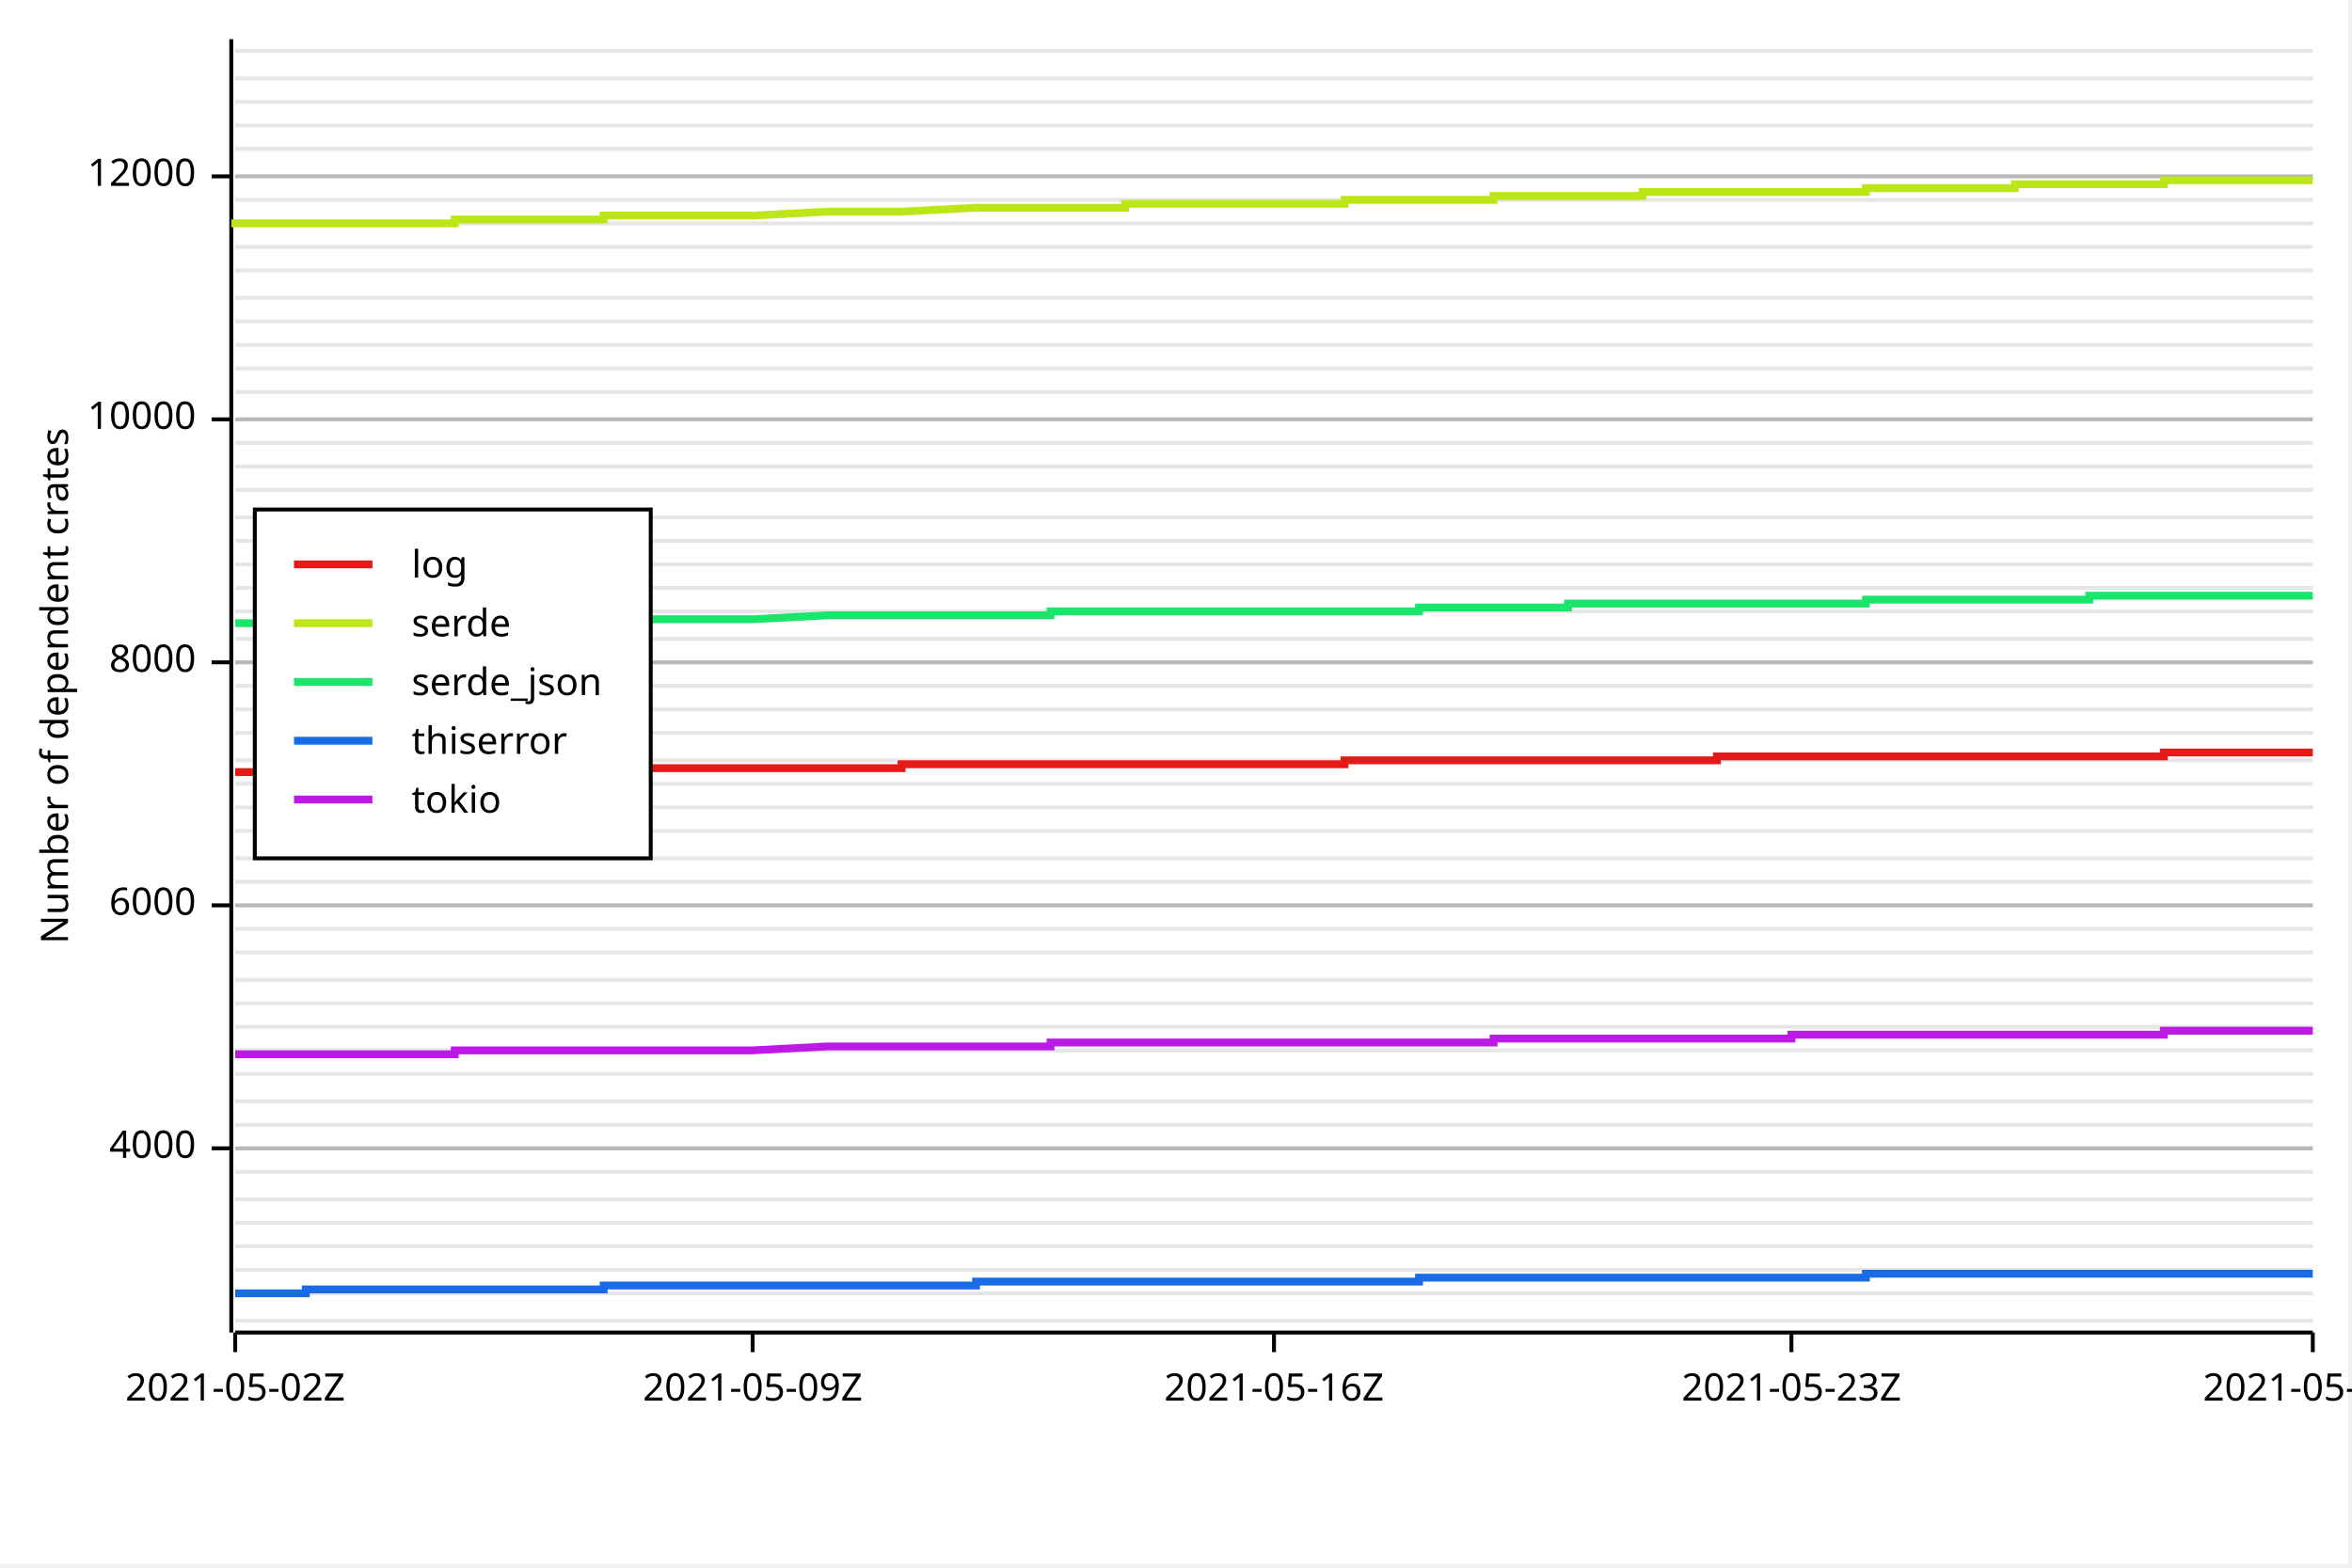
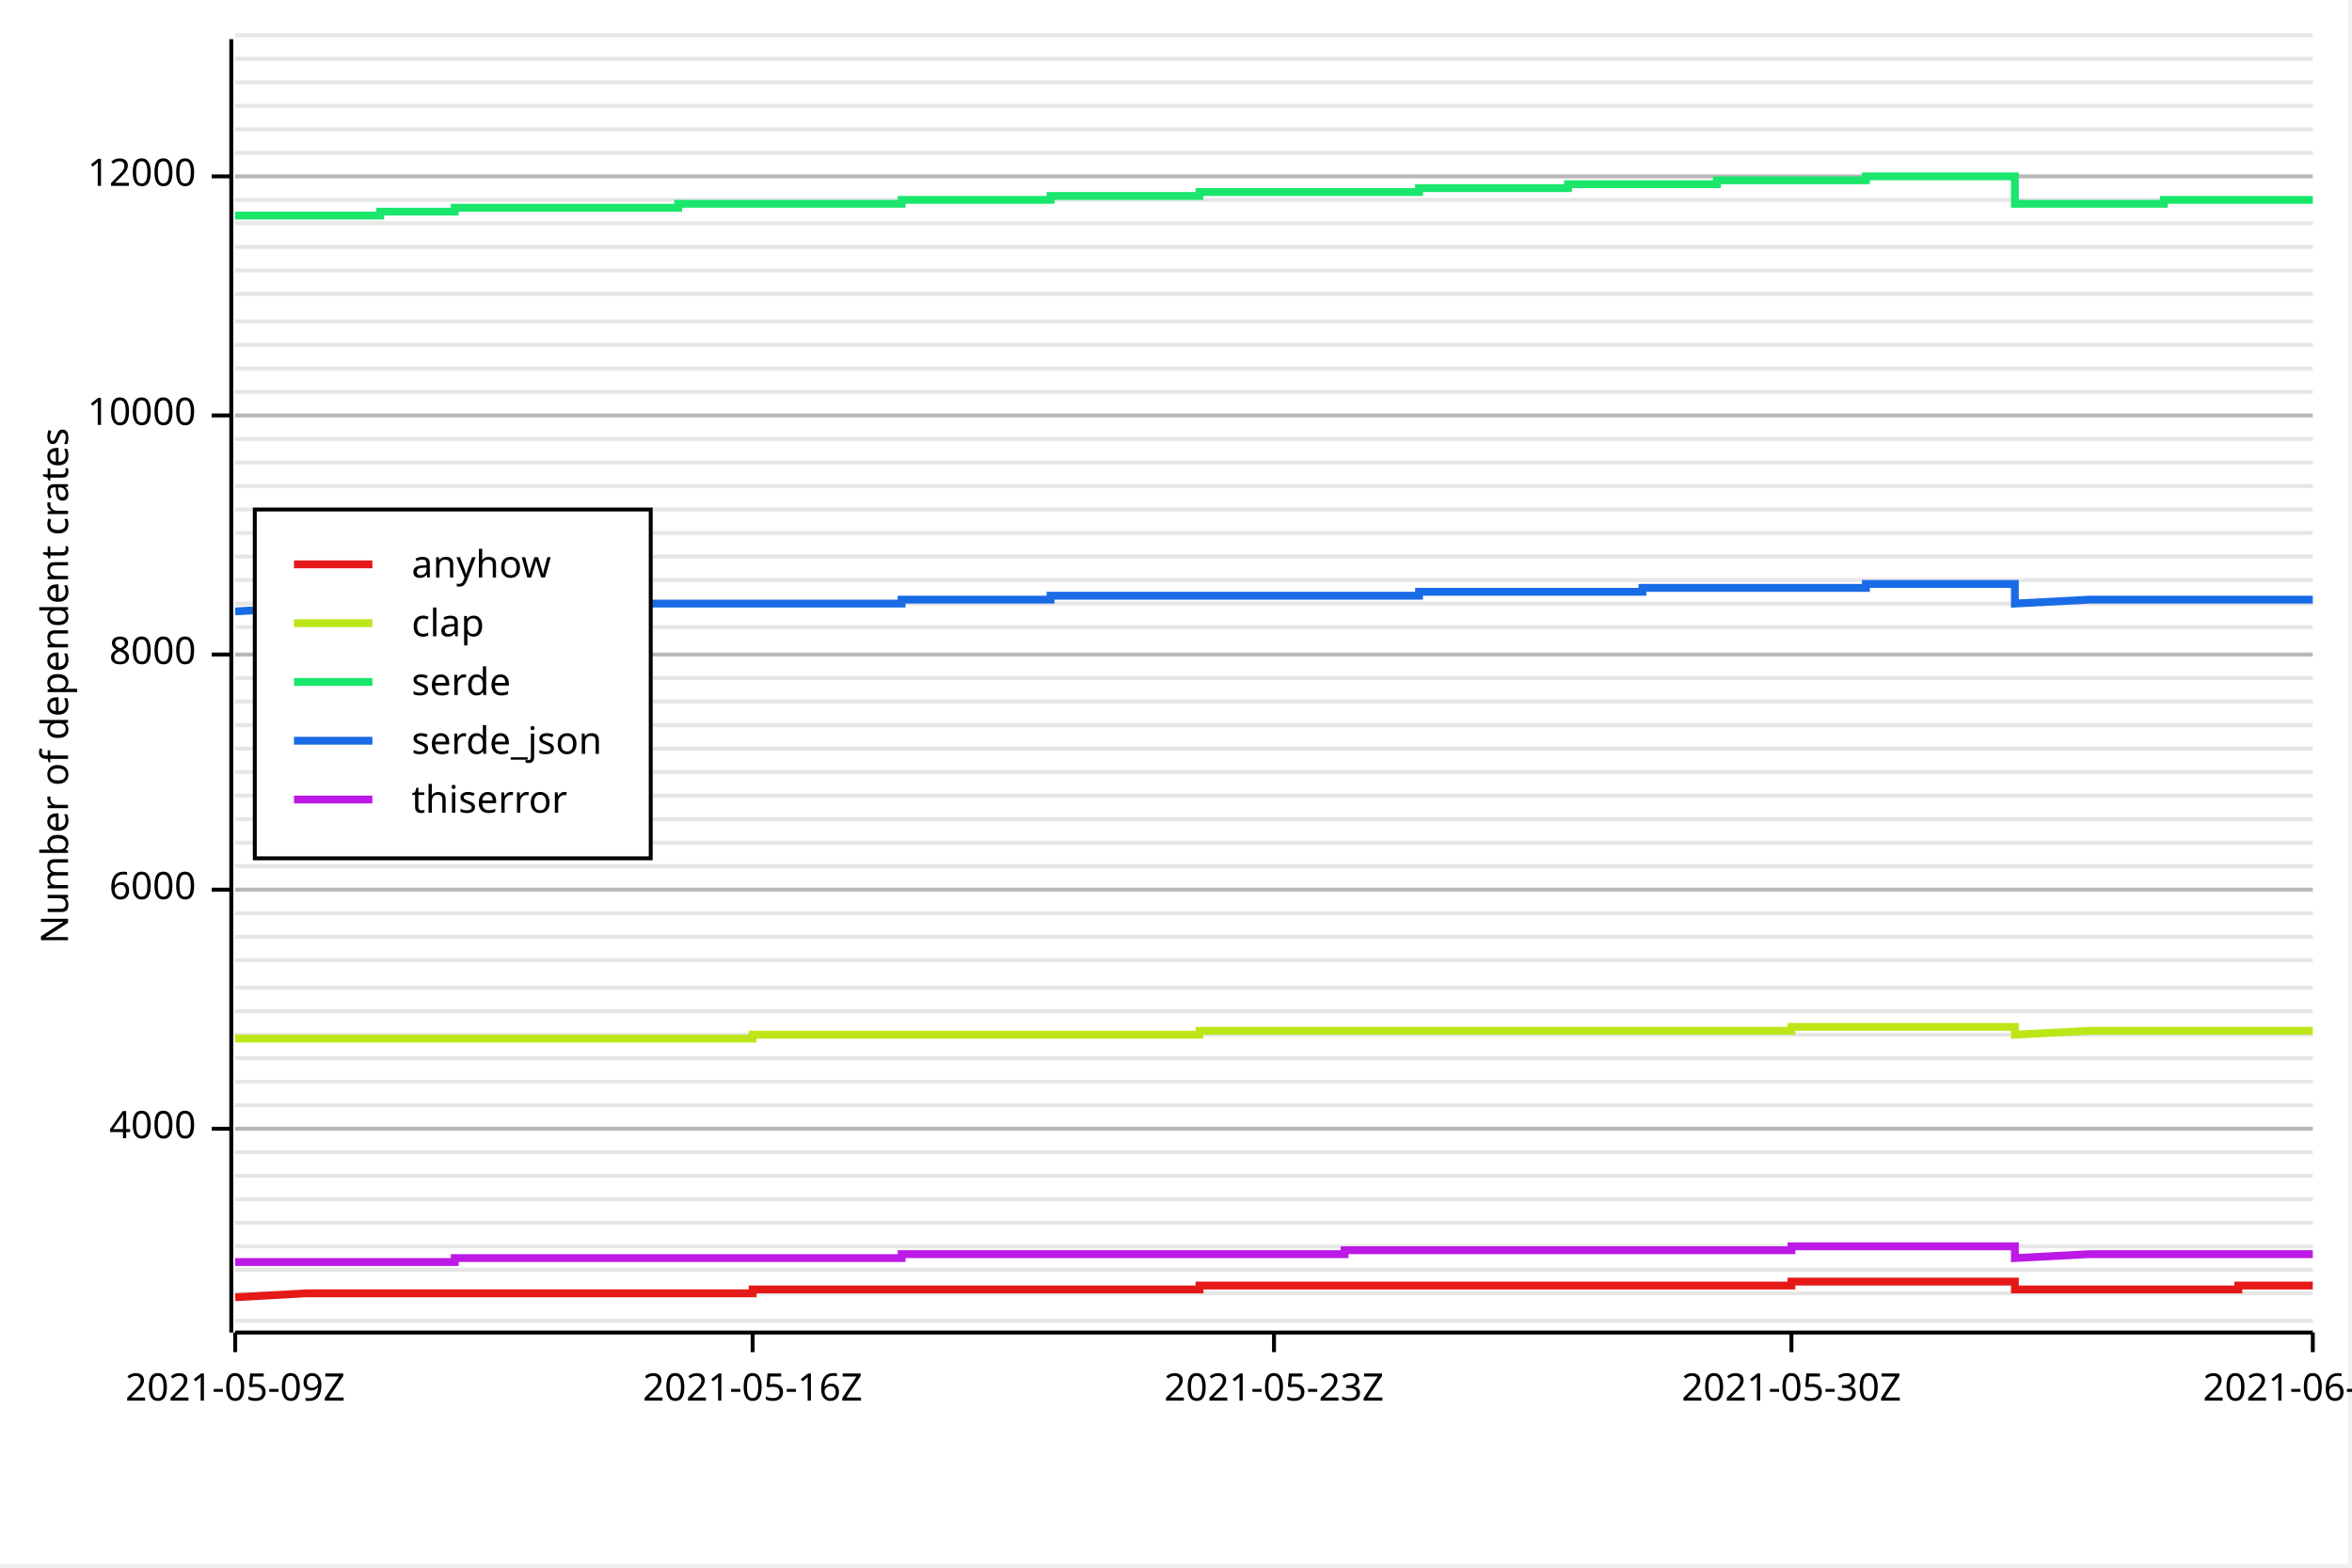
<svg xmlns="http://www.w3.org/2000/svg" width="600" height="400" viewBox="0 0 600 400">
  <rect x="0" y="0" width="599" height="399" opacity="1" fill="#FFFFFF" stroke="none" />
  <line opacity="0.1" stroke="#000000" stroke-width="1" x1="60" y1="337" x2="590" y2="337" />
  <line opacity="0.1" stroke="#000000" stroke-width="1" x1="60" y1="330" x2="590" y2="330" />
  <line opacity="0.1" stroke="#000000" stroke-width="1" x1="60" y1="324" x2="590" y2="324" />
  <line opacity="0.1" stroke="#000000" stroke-width="1" x1="60" y1="318" x2="590" y2="318" />
  <line opacity="0.1" stroke="#000000" stroke-width="1" x1="60" y1="312" x2="590" y2="312" />
  <line opacity="0.1" stroke="#000000" stroke-width="1" x1="60" y1="306" x2="590" y2="306" />
-   <line opacity="0.1" stroke="#000000" stroke-width="1" x1="60" y1="299" x2="590" y2="299" />
-   <line opacity="0.1" stroke="#000000" stroke-width="1" x1="60" y1="293" x2="590" y2="293" />
-   <line opacity="0.1" stroke="#000000" stroke-width="1" x1="60" y1="287" x2="590" y2="287" />
-   <line opacity="0.1" stroke="#000000" stroke-width="1" x1="60" y1="281" x2="590" y2="281" />
-   <line opacity="0.1" stroke="#000000" stroke-width="1" x1="60" y1="274" x2="590" y2="274" />
-   <line opacity="0.1" stroke="#000000" stroke-width="1" x1="60" y1="268" x2="590" y2="268" />
-   <line opacity="0.1" stroke="#000000" stroke-width="1" x1="60" y1="262" x2="590" y2="262" />
-   <line opacity="0.1" stroke="#000000" stroke-width="1" x1="60" y1="256" x2="590" y2="256" />
-   <line opacity="0.1" stroke="#000000" stroke-width="1" x1="60" y1="250" x2="590" y2="250" />
-   <line opacity="0.1" stroke="#000000" stroke-width="1" x1="60" y1="243" x2="590" y2="243" />
-   <line opacity="0.1" stroke="#000000" stroke-width="1" x1="60" y1="237" x2="590" y2="237" />
-   <line opacity="0.1" stroke="#000000" stroke-width="1" x1="60" y1="231" x2="590" y2="231" />
-   <line opacity="0.1" stroke="#000000" stroke-width="1" x1="60" y1="225" x2="590" y2="225" />
-   <line opacity="0.1" stroke="#000000" stroke-width="1" x1="60" y1="219" x2="590" y2="219" />
-   <line opacity="0.1" stroke="#000000" stroke-width="1" x1="60" y1="212" x2="590" y2="212" />
-   <line opacity="0.1" stroke="#000000" stroke-width="1" x1="60" y1="206" x2="590" y2="206" />
-   <line opacity="0.1" stroke="#000000" stroke-width="1" x1="60" y1="200" x2="590" y2="200" />
-   <line opacity="0.1" stroke="#000000" stroke-width="1" x1="60" y1="194" x2="590" y2="194" />
-   <line opacity="0.1" stroke="#000000" stroke-width="1" x1="60" y1="187" x2="590" y2="187" />
-   <line opacity="0.1" stroke="#000000" stroke-width="1" x1="60" y1="181" x2="590" y2="181" />
-   <line opacity="0.1" stroke="#000000" stroke-width="1" x1="60" y1="175" x2="590" y2="175" />
-   <line opacity="0.1" stroke="#000000" stroke-width="1" x1="60" y1="169" x2="590" y2="169" />
-   <line opacity="0.1" stroke="#000000" stroke-width="1" x1="60" y1="163" x2="590" y2="163" />
-   <line opacity="0.1" stroke="#000000" stroke-width="1" x1="60" y1="156" x2="590" y2="156" />
-   <line opacity="0.1" stroke="#000000" stroke-width="1" x1="60" y1="150" x2="590" y2="150" />
-   <line opacity="0.1" stroke="#000000" stroke-width="1" x1="60" y1="144" x2="590" y2="144" />
-   <line opacity="0.1" stroke="#000000" stroke-width="1" x1="60" y1="138" x2="590" y2="138" />
-   <line opacity="0.1" stroke="#000000" stroke-width="1" x1="60" y1="132" x2="590" y2="132" />
-   <line opacity="0.1" stroke="#000000" stroke-width="1" x1="60" y1="125" x2="590" y2="125" />
-   <line opacity="0.1" stroke="#000000" stroke-width="1" x1="60" y1="119" x2="590" y2="119" />
-   <line opacity="0.1" stroke="#000000" stroke-width="1" x1="60" y1="113" x2="590" y2="113" />
-   <line opacity="0.1" stroke="#000000" stroke-width="1" x1="60" y1="107" x2="590" y2="107" />
+   <line opacity="0.1" stroke="#000000" stroke-width="1" x1="60" y1="300" x2="590" y2="300" />
+   <line opacity="0.1" stroke="#000000" stroke-width="1" x1="60" y1="294" x2="590" y2="294" />
+   <line opacity="0.1" stroke="#000000" stroke-width="1" x1="60" y1="288" x2="590" y2="288" />
+   <line opacity="0.1" stroke="#000000" stroke-width="1" x1="60" y1="282" x2="590" y2="282" />
+   <line opacity="0.1" stroke="#000000" stroke-width="1" x1="60" y1="276" x2="590" y2="276" />
+   <line opacity="0.1" stroke="#000000" stroke-width="1" x1="60" y1="270" x2="590" y2="270" />
+   <line opacity="0.1" stroke="#000000" stroke-width="1" x1="60" y1="264" x2="590" y2="264" />
+   <line opacity="0.1" stroke="#000000" stroke-width="1" x1="60" y1="258" x2="590" y2="258" />
+   <line opacity="0.1" stroke="#000000" stroke-width="1" x1="60" y1="252" x2="590" y2="252" />
+   <line opacity="0.1" stroke="#000000" stroke-width="1" x1="60" y1="245" x2="590" y2="245" />
+   <line opacity="0.1" stroke="#000000" stroke-width="1" x1="60" y1="239" x2="590" y2="239" />
+   <line opacity="0.1" stroke="#000000" stroke-width="1" x1="60" y1="233" x2="590" y2="233" />
+   <line opacity="0.1" stroke="#000000" stroke-width="1" x1="60" y1="227" x2="590" y2="227" />
+   <line opacity="0.1" stroke="#000000" stroke-width="1" x1="60" y1="221" x2="590" y2="221" />
+   <line opacity="0.1" stroke="#000000" stroke-width="1" x1="60" y1="215" x2="590" y2="215" />
+   <line opacity="0.1" stroke="#000000" stroke-width="1" x1="60" y1="209" x2="590" y2="209" />
+   <line opacity="0.1" stroke="#000000" stroke-width="1" x1="60" y1="203" x2="590" y2="203" />
+   <line opacity="0.1" stroke="#000000" stroke-width="1" x1="60" y1="197" x2="590" y2="197" />
+   <line opacity="0.1" stroke="#000000" stroke-width="1" x1="60" y1="191" x2="590" y2="191" />
+   <line opacity="0.1" stroke="#000000" stroke-width="1" x1="60" y1="185" x2="590" y2="185" />
+   <line opacity="0.1" stroke="#000000" stroke-width="1" x1="60" y1="179" x2="590" y2="179" />
+   <line opacity="0.1" stroke="#000000" stroke-width="1" x1="60" y1="173" x2="590" y2="173" />
+   <line opacity="0.1" stroke="#000000" stroke-width="1" x1="60" y1="167" x2="590" y2="167" />
+   <line opacity="0.1" stroke="#000000" stroke-width="1" x1="60" y1="160" x2="590" y2="160" />
+   <line opacity="0.1" stroke="#000000" stroke-width="1" x1="60" y1="154" x2="590" y2="154" />
+   <line opacity="0.1" stroke="#000000" stroke-width="1" x1="60" y1="148" x2="590" y2="148" />
+   <line opacity="0.1" stroke="#000000" stroke-width="1" x1="60" y1="142" x2="590" y2="142" />
+   <line opacity="0.1" stroke="#000000" stroke-width="1" x1="60" y1="136" x2="590" y2="136" />
+   <line opacity="0.1" stroke="#000000" stroke-width="1" x1="60" y1="130" x2="590" y2="130" />
+   <line opacity="0.1" stroke="#000000" stroke-width="1" x1="60" y1="124" x2="590" y2="124" />
+   <line opacity="0.1" stroke="#000000" stroke-width="1" x1="60" y1="118" x2="590" y2="118" />
+   <line opacity="0.1" stroke="#000000" stroke-width="1" x1="60" y1="112" x2="590" y2="112" />
+   <line opacity="0.1" stroke="#000000" stroke-width="1" x1="60" y1="106" x2="590" y2="106" />
  <line opacity="0.1" stroke="#000000" stroke-width="1" x1="60" y1="100" x2="590" y2="100" />
  <line opacity="0.1" stroke="#000000" stroke-width="1" x1="60" y1="94" x2="590" y2="94" />
  <line opacity="0.1" stroke="#000000" stroke-width="1" x1="60" y1="88" x2="590" y2="88" />
  <line opacity="0.1" stroke="#000000" stroke-width="1" x1="60" y1="82" x2="590" y2="82" />
-   <line opacity="0.1" stroke="#000000" stroke-width="1" x1="60" y1="76" x2="590" y2="76" />
+   <line opacity="0.1" stroke="#000000" stroke-width="1" x1="60" y1="75" x2="590" y2="75" />
  <line opacity="0.1" stroke="#000000" stroke-width="1" x1="60" y1="69" x2="590" y2="69" />
  <line opacity="0.1" stroke="#000000" stroke-width="1" x1="60" y1="63" x2="590" y2="63" />
  <line opacity="0.1" stroke="#000000" stroke-width="1" x1="60" y1="57" x2="590" y2="57" />
  <line opacity="0.1" stroke="#000000" stroke-width="1" x1="60" y1="51" x2="590" y2="51" />
  <line opacity="0.1" stroke="#000000" stroke-width="1" x1="60" y1="45" x2="590" y2="45" />
-   <line opacity="0.1" stroke="#000000" stroke-width="1" x1="60" y1="38" x2="590" y2="38" />
-   <line opacity="0.1" stroke="#000000" stroke-width="1" x1="60" y1="32" x2="590" y2="32" />
-   <line opacity="0.1" stroke="#000000" stroke-width="1" x1="60" y1="26" x2="590" y2="26" />
-   <line opacity="0.1" stroke="#000000" stroke-width="1" x1="60" y1="20" x2="590" y2="20" />
-   <line opacity="0.1" stroke="#000000" stroke-width="1" x1="60" y1="13" x2="590" y2="13" />
+   <line opacity="0.1" stroke="#000000" stroke-width="1" x1="60" y1="39" x2="590" y2="39" />
+   <line opacity="0.1" stroke="#000000" stroke-width="1" x1="60" y1="33" x2="590" y2="33" />
+   <line opacity="0.1" stroke="#000000" stroke-width="1" x1="60" y1="27" x2="590" y2="27" />
+   <line opacity="0.1" stroke="#000000" stroke-width="1" x1="60" y1="21" x2="590" y2="21" />
+   <line opacity="0.1" stroke="#000000" stroke-width="1" x1="60" y1="15" x2="590" y2="15" />
+   <line opacity="0.1" stroke="#000000" stroke-width="1" x1="60" y1="9" x2="590" y2="9" />
  <text x="10" y="175" dy="0.76em" text-anchor="middle" font-family="sans-serif" font-size="9.677" opacity="1" fill="#000000" transform="rotate(270, 10, 175)">
Number of dependent crates
</text>
-   <line opacity="0.2" stroke="#000000" stroke-width="1" x1="60" y1="293" x2="590" y2="293" />
-   <line opacity="0.2" stroke="#000000" stroke-width="1" x1="60" y1="231" x2="590" y2="231" />
-   <line opacity="0.2" stroke="#000000" stroke-width="1" x1="60" y1="169" x2="590" y2="169" />
-   <line opacity="0.2" stroke="#000000" stroke-width="1" x1="60" y1="107" x2="590" y2="107" />
+   <line opacity="0.2" stroke="#000000" stroke-width="1" x1="60" y1="288" x2="590" y2="288" />
+   <line opacity="0.2" stroke="#000000" stroke-width="1" x1="60" y1="227" x2="590" y2="227" />
+   <line opacity="0.2" stroke="#000000" stroke-width="1" x1="60" y1="167" x2="590" y2="167" />
+   <line opacity="0.2" stroke="#000000" stroke-width="1" x1="60" y1="106" x2="590" y2="106" />
  <line opacity="0.2" stroke="#000000" stroke-width="1" x1="60" y1="45" x2="590" y2="45" />
  <polyline fill="none" opacity="1" stroke="#000000" stroke-width="1" points="59,10 59,340 " />
-   <text x="50" y="293" dy="0.5ex" text-anchor="end" font-family="sans-serif" font-size="9.677" opacity="1" fill="#000000">
+   <text x="50" y="288" dy="0.5ex" text-anchor="end" font-family="sans-serif" font-size="9.677" opacity="1" fill="#000000">
4000
</text>
-   <polyline fill="none" opacity="1" stroke="#000000" stroke-width="1" points="54,293 59,293 " />
-   <text x="50" y="231" dy="0.5ex" text-anchor="end" font-family="sans-serif" font-size="9.677" opacity="1" fill="#000000">
+   <polyline fill="none" opacity="1" stroke="#000000" stroke-width="1" points="54,288 59,288 " />
+   <text x="50" y="227" dy="0.5ex" text-anchor="end" font-family="sans-serif" font-size="9.677" opacity="1" fill="#000000">
6000
</text>
-   <polyline fill="none" opacity="1" stroke="#000000" stroke-width="1" points="54,231 59,231 " />
-   <text x="50" y="169" dy="0.5ex" text-anchor="end" font-family="sans-serif" font-size="9.677" opacity="1" fill="#000000">
+   <polyline fill="none" opacity="1" stroke="#000000" stroke-width="1" points="54,227 59,227 " />
+   <text x="50" y="167" dy="0.5ex" text-anchor="end" font-family="sans-serif" font-size="9.677" opacity="1" fill="#000000">
8000
</text>
-   <polyline fill="none" opacity="1" stroke="#000000" stroke-width="1" points="54,169 59,169 " />
-   <text x="50" y="107" dy="0.5ex" text-anchor="end" font-family="sans-serif" font-size="9.677" opacity="1" fill="#000000">
+   <polyline fill="none" opacity="1" stroke="#000000" stroke-width="1" points="54,167 59,167 " />
+   <text x="50" y="106" dy="0.5ex" text-anchor="end" font-family="sans-serif" font-size="9.677" opacity="1" fill="#000000">
10000
</text>
-   <polyline fill="none" opacity="1" stroke="#000000" stroke-width="1" points="54,107 59,107 " />
+   <polyline fill="none" opacity="1" stroke="#000000" stroke-width="1" points="54,106 59,106 " />
  <text x="50" y="45" dy="0.5ex" text-anchor="end" font-family="sans-serif" font-size="9.677" opacity="1" fill="#000000">
12000
</text>
  <polyline fill="none" opacity="1" stroke="#000000" stroke-width="1" points="54,45 59,45 " />
  <polyline fill="none" opacity="1" stroke="#000000" stroke-width="1" points="60,340 590,340 " />
  <text x="60" y="350" dy="0.76em" text-anchor="middle" font-family="sans-serif" font-size="9.677" opacity="1" fill="#000000">
- 2021-05-02Z
+ 2021-05-09Z
</text>
  <polyline fill="none" opacity="1" stroke="#000000" stroke-width="1" points="60,340 60,345 " />
  <text x="192" y="350" dy="0.76em" text-anchor="middle" font-family="sans-serif" font-size="9.677" opacity="1" fill="#000000">
- 2021-05-09Z
+ 2021-05-16Z
</text>
  <polyline fill="none" opacity="1" stroke="#000000" stroke-width="1" points="192,340 192,345 " />
  <text x="325" y="350" dy="0.76em" text-anchor="middle" font-family="sans-serif" font-size="9.677" opacity="1" fill="#000000">
- 2021-05-16Z
+ 2021-05-23Z
</text>
  <polyline fill="none" opacity="1" stroke="#000000" stroke-width="1" points="325,340 325,345 " />
  <text x="457" y="350" dy="0.76em" text-anchor="middle" font-family="sans-serif" font-size="9.677" opacity="1" fill="#000000">
- 2021-05-23Z
+ 2021-05-30Z
</text>
  <polyline fill="none" opacity="1" stroke="#000000" stroke-width="1" points="457,340 457,345 " />
  <text x="590" y="350" dy="0.76em" text-anchor="middle" font-family="sans-serif" font-size="9.677" opacity="1" fill="#000000">
- 2021-05-30Z
+ 2021-06-06Z
</text>
  <polyline fill="none" opacity="1" stroke="#000000" stroke-width="1" points="590,340 590,345 " />
-   <polyline fill="none" opacity="1" stroke="#E61919" stroke-width="2" points="60,197 60,197 78,197 78,197 97,197 97,196 116,196 116,196 135,196 135,196 154,196 154,196 173,196 173,196 192,196 192,196 211,196 230,196 230,195 249,195 249,195 268,195 268,195 287,195 287,195 306,195 306,195 325,195 325,195 343,195 343,194 362,194 362,194 381,194 381,194 400,194 400,194 419,194 419,194 438,194 438,193 457,193 457,193 476,193 476,193 495,193 495,193 514,193 514,193 533,193 533,193 552,193 552,192 571,192 571,192 590,192 " />
-   <polyline fill="none" opacity="1" stroke="#BDE619" stroke-width="2" points="60,58 60,57 78,57 78,57 97,57 97,57 116,57 116,56 135,56 135,56 154,56 154,55 173,55 173,55 192,55 192,55 211,54 230,54 230,54 249,53 249,53 268,53 268,53 287,53 287,52 306,52 306,52 325,52 325,52 343,52 343,51 362,51 362,51 381,51 381,50 400,50 400,50 419,50 419,49 438,49 438,49 457,49 457,49 476,49 476,48 495,48 495,48 514,48 514,47 533,47 533,47 552,47 552,46 571,46 571,46 590,46 " />
-   <polyline fill="none" opacity="1" stroke="#19E66B" stroke-width="2" points="60,159 60,159 78,159 78,159 97,159 97,159 116,159 116,159 135,159 135,158 154,158 154,158 173,158 173,158 192,158 192,158 211,157 230,157 230,157 249,157 249,157 268,157 268,156 287,156 287,156 306,156 306,156 325,156 325,156 343,156 343,156 362,156 362,155 381,155 381,155 400,155 400,154 419,154 419,154 438,154 438,154 457,154 457,154 476,154 476,153 495,153 495,153 514,153 514,153 533,153 533,152 552,152 552,152 571,152 571,152 590,152 " />
-   <polyline fill="none" opacity="1" stroke="#196BE6" stroke-width="2" points="60,330 60,330 78,330 78,329 97,329 97,329 116,329 116,329 135,329 135,329 154,329 154,328 173,328 173,328 192,328 192,328 211,328 230,328 230,328 249,328 249,327 268,327 268,327 287,327 287,327 306,327 306,327 325,327 325,327 343,327 343,327 362,327 362,326 381,326 381,326 400,326 400,326 419,326 419,326 438,326 438,326 457,326 457,326 476,326 476,325 495,325 495,325 514,325 514,325 533,325 533,325 552,325 552,325 571,325 571,325 590,325 " />
-   <polyline fill="none" opacity="1" stroke="#BD19E6" stroke-width="2" points="60,269 60,269 78,269 78,269 97,269 97,269 116,269 116,268 135,268 135,268 154,268 154,268 173,268 173,268 192,268 192,268 211,267 230,267 230,267 249,267 249,267 268,267 268,266 287,266 287,266 306,266 306,266 325,266 325,266 343,266 343,266 362,266 362,266 381,266 381,265 400,265 400,265 419,265 419,265 438,265 438,265 457,265 457,264 476,264 476,264 495,264 495,264 514,264 514,264 533,264 533,264 552,264 552,263 571,263 571,263 590,263 " />
+   <polyline fill="none" opacity="1" stroke="#E61919" stroke-width="2" points="60,331 60,331 78,330 97,330 97,330 116,330 116,330 135,330 135,330 154,330 154,330 173,330 173,330 192,330 192,329 211,329 211,329 230,329 230,329 249,329 249,329 268,329 268,329 287,329 287,329 306,329 306,328 325,328 325,328 343,328 343,328 362,328 362,328 381,328 381,328 400,328 400,328 419,328 419,328 438,328 438,328 457,328 457,327 476,327 476,327 495,327 514,327 514,329 533,329 552,329 552,329 571,329 571,328 590,328 " />
+   <polyline fill="none" opacity="1" stroke="#BDE619" stroke-width="2" points="60,265 60,265 78,265 97,265 97,265 116,265 116,265 135,265 135,265 154,265 154,265 173,265 173,265 192,265 192,264 211,264 211,264 230,264 230,264 249,264 249,264 268,264 268,264 287,264 287,264 306,264 306,263 325,263 325,263 343,263 343,263 362,263 362,263 381,263 381,263 400,263 400,263 419,263 419,263 438,263 438,263 457,263 457,262 476,262 476,262 495,262 514,262 514,264 533,263 552,263 552,263 571,263 571,263 590,263 " />
+   <polyline fill="none" opacity="1" stroke="#19E66B" stroke-width="2" points="60,55 60,55 78,55 97,55 97,54 116,54 116,53 135,53 135,53 154,53 154,53 173,53 173,52 192,52 192,52 211,52 211,52 230,52 230,51 249,51 249,51 268,51 268,50 287,50 287,50 306,50 306,49 325,49 325,49 343,49 343,49 362,49 362,48 381,48 381,48 400,48 400,47 419,47 419,47 438,47 438,46 457,46 457,46 476,46 476,45 495,45 514,45 514,52 533,52 552,52 552,51 571,51 571,51 590,51 " />
+   <polyline fill="none" opacity="1" stroke="#196BE6" stroke-width="2" points="60,156 60,156 78,155 97,155 97,155 116,155 116,155 135,155 135,154 154,154 154,154 173,154 173,154 192,154 192,154 211,154 211,154 230,154 230,153 249,153 249,153 268,153 268,152 287,152 287,152 306,152 306,152 325,152 325,152 343,152 343,152 362,152 362,151 381,151 381,151 400,151 400,151 419,151 419,150 438,150 438,150 457,150 457,150 476,150 476,149 495,149 514,149 514,154 533,153 552,153 552,153 571,153 571,153 590,153 " />
+   <polyline fill="none" opacity="1" stroke="#BD19E6" stroke-width="2" points="60,322 60,322 78,322 97,322 97,322 116,322 116,321 135,321 135,321 154,321 154,321 173,321 173,321 192,321 192,321 211,321 211,321 230,321 230,320 249,320 249,320 268,320 268,320 287,320 287,320 306,320 306,320 325,320 325,320 343,320 343,319 362,319 362,319 381,319 381,319 400,319 400,319 419,319 419,319 438,319 438,319 457,319 457,318 476,318 476,318 495,318 514,318 514,321 533,320 552,320 552,320 571,320 571,320 590,320 " />
  <rect x="65" y="130" width="101" height="89" opacity="1" fill="#FFFFFF" stroke="none" />
  <rect x="65" y="130" width="101" height="89" opacity="1" fill="none" stroke="#000000" />
  <text x="105" y="140" dy="0.76em" text-anchor="start" font-family="sans-serif" font-size="9.677" opacity="1" fill="#000000">
- log
+ anyhow
</text>
  <text x="105" y="155" dy="0.76em" text-anchor="start" font-family="sans-serif" font-size="9.677" opacity="1" fill="#000000">
+ clap
+ </text>
+   <text x="105" y="170" dy="0.76em" text-anchor="start" font-family="sans-serif" font-size="9.677" opacity="1" fill="#000000">
serde
</text>
-   <text x="105" y="170" dy="0.76em" text-anchor="start" font-family="sans-serif" font-size="9.677" opacity="1" fill="#000000">
+   <text x="105" y="185" dy="0.76em" text-anchor="start" font-family="sans-serif" font-size="9.677" opacity="1" fill="#000000">
serde_json
</text>
-   <text x="105" y="185" dy="0.76em" text-anchor="start" font-family="sans-serif" font-size="9.677" opacity="1" fill="#000000">
+   <text x="105" y="200" dy="0.76em" text-anchor="start" font-family="sans-serif" font-size="9.677" opacity="1" fill="#000000">
thiserror
- </text>
-   <text x="105" y="200" dy="0.76em" text-anchor="start" font-family="sans-serif" font-size="9.677" opacity="1" fill="#000000">
- tokio
</text>
  <polyline fill="none" opacity="1" stroke="#E61919" stroke-width="2" points="75,144 95,144 " />
  <polyline fill="none" opacity="1" stroke="#BDE619" stroke-width="2" points="75,159 95,159 " />
  <polyline fill="none" opacity="1" stroke="#19E66B" stroke-width="2" points="75,174 95,174 " />
  <polyline fill="none" opacity="1" stroke="#196BE6" stroke-width="2" points="75,189 95,189 " />
  <polyline fill="none" opacity="1" stroke="#BD19E6" stroke-width="2" points="75,204 95,204 " />
</svg>
